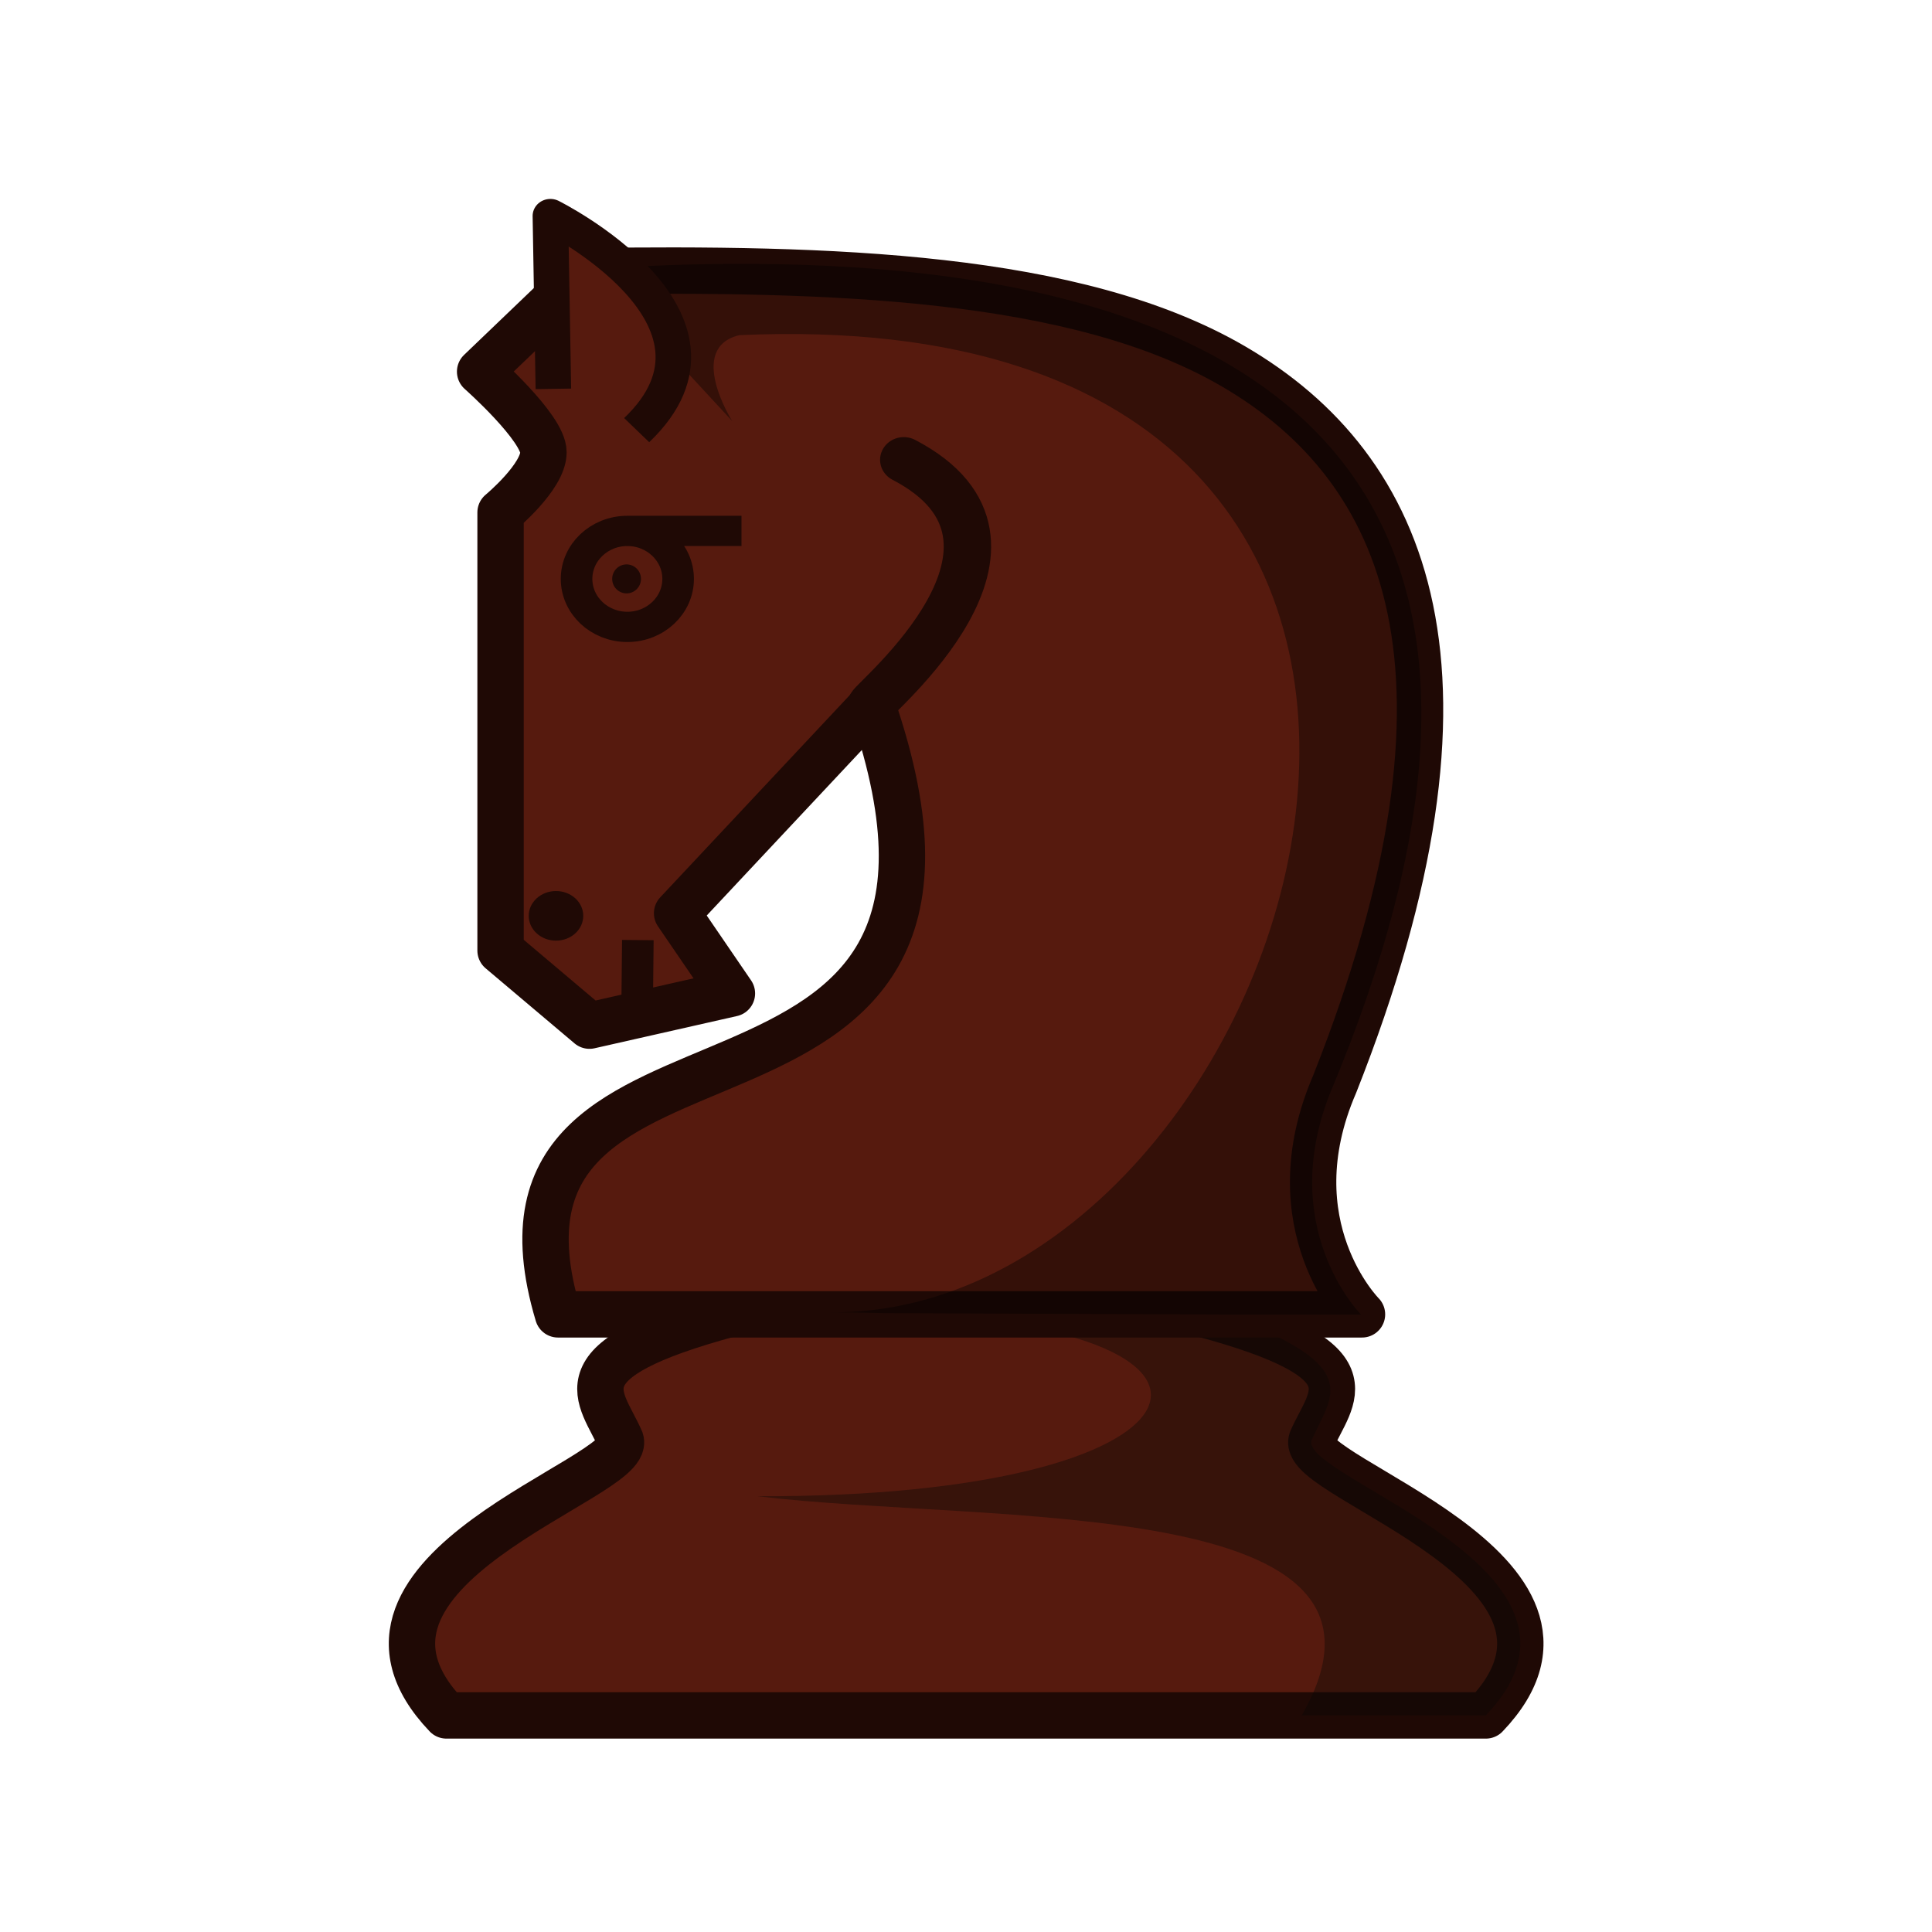
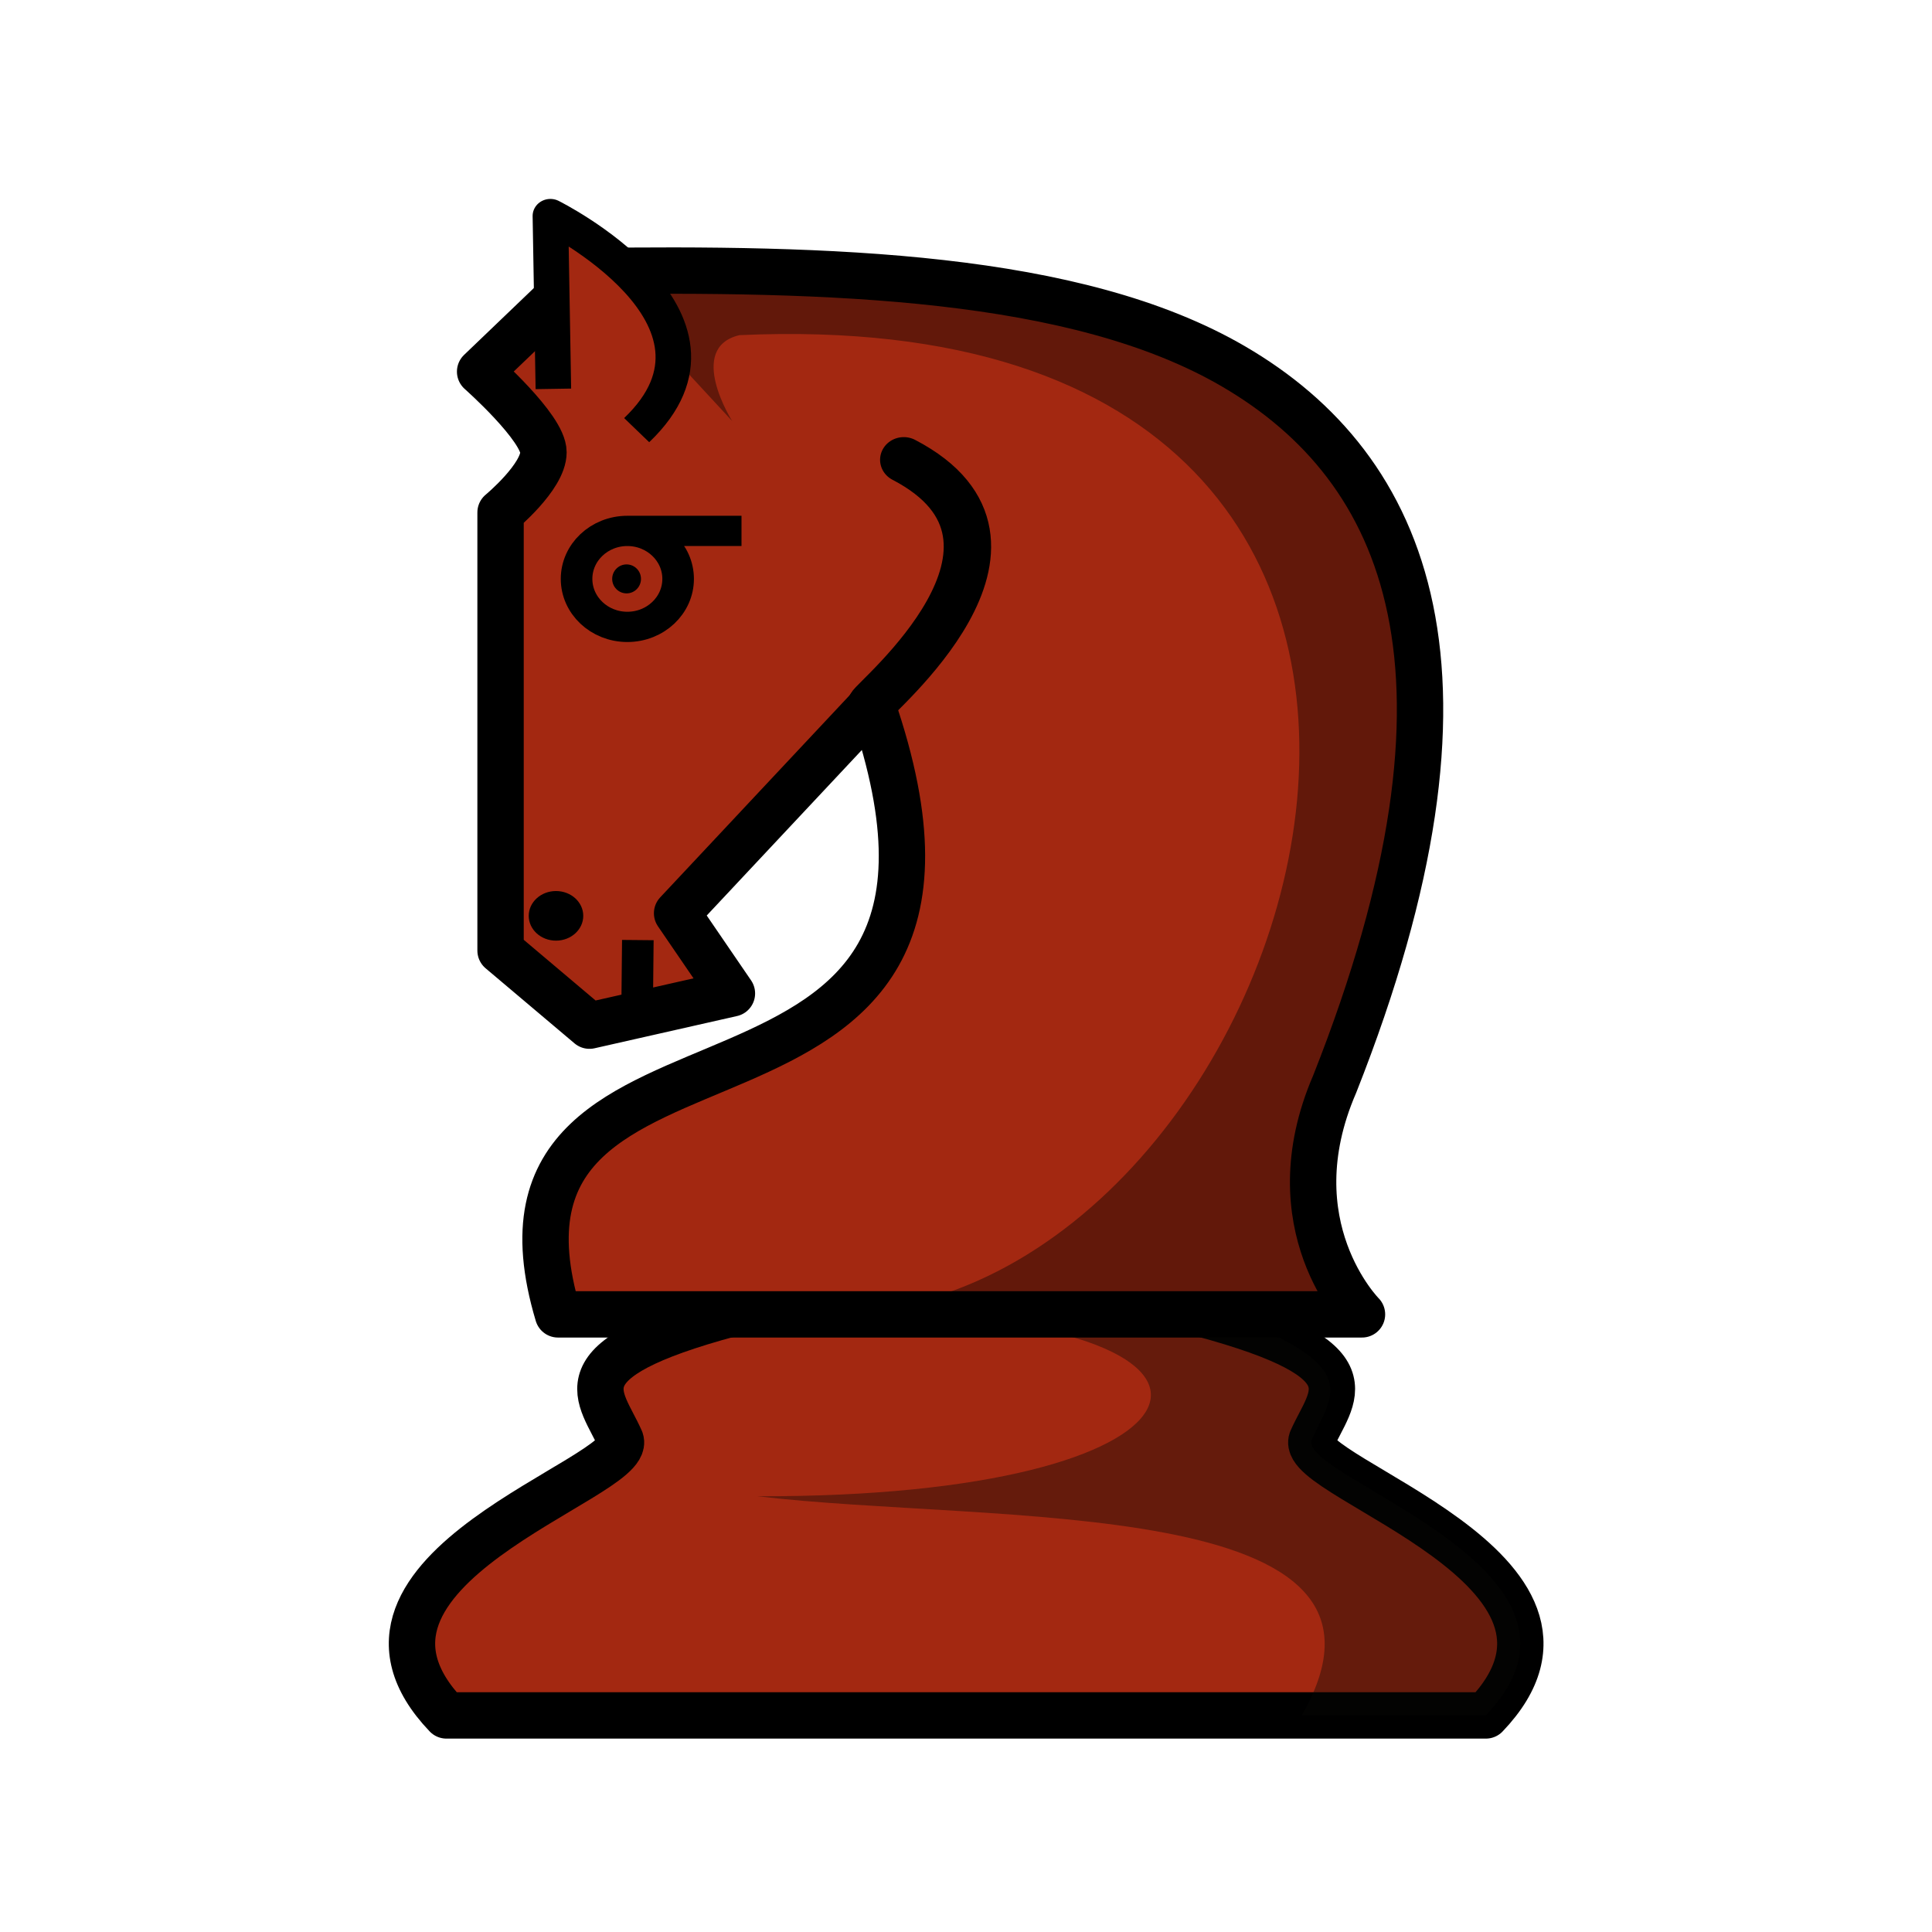
<svg xmlns="http://www.w3.org/2000/svg" width="50mm" height="50mm" clip-rule="evenodd" fill-rule="evenodd" image-rendering="optimizeQuality" shape-rendering="geometricPrecision" text-rendering="geometricPrecision" version="1.1" viewBox="0 0 50 50">
  <g transform="translate(362.93 -244.92)">
    <g transform="translate(-11.697 64.904)">
-       <path d="m-332.31 214.01c-4.548 1.223-3.372 2.11-2.861 3.278 0.335 0.981-8.099 3.364-4.508 7.123h26.9c3.591-3.759-4.843-6.142-4.508-7.123 0.511-1.168 1.688-2.055-2.861-3.278z" fill="#561a0e" stroke="#1f0905" stroke-linejoin="round" stroke-width="1.2" />
+       <path d="m-332.31 214.01c-4.548 1.223-3.372 2.11-2.861 3.278 0.335 0.981-8.099 3.364-4.508 7.123h26.9c3.591-3.759-4.843-6.142-4.508-7.123 0.511-1.168 1.688-2.055-2.861-3.278z" fill="#a32811" stroke="#000" stroke-linejoin="round" stroke-width="1.2" />
      <path d="m-327.94 214.03c9.842 0.322 8.399 4.743-3.688 4.709 6.068 0.727 17.39-0.087 14.085 5.671h4.763c3.591-3.759-4.842-6.142-4.508-7.123 0.503-1.151 1.407-1.893-2.173-3.218" fill="#070705" opacity=".4" />
    </g>
    <g transform="translate(-884.41 832.28)">
      <g transform="matrix(1.0439 0 0 1 -24.319 -.0382)" stroke-width=".979">
-         <path transform="matrix(.25345 0 0 .26458 870.51 -832.24)" d="m-1315 952.07s-0.428 0.011-1.035 0.16c-1.622 0.023-0.013 2.982-1.633 3.011l-7.095 6.797s6.197 5.477 6.197 7.887-4.197 5.887-4.197 5.887v42.855l8.697 7.344 13.934-3.152-5.363-7.844 19.07-20.348c16.235 47.064-40.882 25.641-30.719 59.584h78.643s-8.656-8.681-2.672-22.522c15.896-40.165 7.144-60.269-9.895-70.203-15.398-8.978-39.512-9.64-63.785-9.309-0.01-0.011-0.146-0.145-0.146-0.145z" fill="#561a0e" stroke="#1f0905" stroke-linejoin="round" stroke-width="4.535" />
-         <path d="m537.14-572.34a1.259 1.242 0 0 0 1.259 1.242 1.259 1.242 0 0 0 1.259-1.242 1.259 1.242 0 0 0-1.259-1.242 1.259 1.242 0 0 0-1.259 1.242zm4.089-1.242-2.83-1.1e-4" fill="none" stroke="#1f0905" stroke-linejoin="round" stroke-width=".783" style="paint-order:stroke fill markers" />
+         <path transform="matrix(.25345 0 0 .26458 870.51 -832.24)" d="m-1315 952.07s-0.428 0.011-1.035 0.16c-1.622 0.023-0.013 2.982-1.633 3.011l-7.095 6.797s6.197 5.477 6.197 7.887-4.197 5.887-4.197 5.887v42.855l8.697 7.344 13.934-3.152-5.363-7.844 19.07-20.348c16.235 47.064-40.882 25.641-30.719 59.584h78.643s-8.656-8.681-2.672-22.522c15.896-40.165 7.144-60.269-9.895-70.203-15.398-8.978-39.512-9.64-63.785-9.309-0.01-0.011-0.146-0.145-0.146-0.145z" fill="#a32811" stroke="#000" stroke-linejoin="round" stroke-width="4.535" />
+         <path d="m537.14-572.34a1.259 1.242 0 0 0 1.259 1.242 1.259 1.242 0 0 0 1.259-1.242 1.259 1.242 0 0 0-1.259-1.242 1.259 1.242 0 0 0-1.259 1.242zm4.089-1.242-2.83-1.1e-4" fill="none" stroke="#000" stroke-linejoin="round" stroke-width=".783" style="paint-order:stroke fill markers" />
        <g>
-           <ellipse transform="scale(-1,1)" cx="-536.63" cy="-563.62" rx=".676" ry=".642" fill="#1f0905" style="paint-order:stroke fill markers" />
-           <ellipse transform="scale(-1,1)" cx="-538.38" cy="-572.34" rx=".357" ry=".375" fill="#1f0905" style="paint-order:stroke fill markers" />
+           <ellipse transform="scale(-1,1)" cx="-536.63" cy="-563.62" rx=".676" ry=".642" style="paint-order:stroke fill markers" />
+           <ellipse transform="scale(-1,1)" cx="-538.38" cy="-572.34" rx=".357" ry=".375" style="paint-order:stroke fill markers" />
          <path d="m553.8-553.3h-3e-3 2.792s-2.195-2.297-0.678-5.959c5.997-15.142-0.949-21.142-14.352-21.233v-2.4e-4c-1.386-0.01-2.841 0.044-4.357 0.158 0.035 0.038 1.287 1.13 1.598 1.553 0.036-3e-3 0.07-5e-3 0.106-7e-3l2.092 2.363s-1.148-1.892 0.179-2.223c21.969-1.037 14.095 25.524 2.165 25.289 0.498 0 0.973 7e-3 1.426 0.021" opacity=".4" />
-           <path d="m538.63-576.19c2.924-2.909-2.139-5.543-2.139-5.543l0.074 4.475" fill="#561a0e" stroke="#1f0905" stroke-linejoin="round" stroke-width=".881" />
        </g>
-         <path d="m544.44-569.07c0.035-0.167 4.772-4.198 0.812-6.352" clip-rule="evenodd" fill="none" image-rendering="optimizeQuality" shape-rendering="geometricPrecision" stroke="#1f0905" stroke-linecap="round" stroke-linejoin="round" stroke-width="1.175" />
-         <path d="m538.64-561.06 0.019-1.933" clip-rule="evenodd" fill="#f6f1a7" fill-rule="evenodd" image-rendering="optimizeQuality" shape-rendering="geometricPrecision" stroke="#1f0905" stroke-linejoin="round" stroke-width=".783" />
+         <g stroke="#000" stroke-linejoin="round">
+           <path d="m538.63-576.19c2.924-2.909-2.139-5.543-2.139-5.543l0.074 4.475" fill="#a32811" stroke-width=".881" />
+           <path d="m544.44-569.07c0.035-0.167 4.772-4.198 0.812-6.352" clip-rule="evenodd" fill="none" image-rendering="optimizeQuality" shape-rendering="geometricPrecision" stroke-linecap="round" stroke-width="1.175" />
+           <path d="m538.64-561.06 0.019-1.933" clip-rule="evenodd" fill="#f6f1a7" fill-rule="evenodd" image-rendering="optimizeQuality" shape-rendering="geometricPrecision" stroke-width=".783" />
+         </g>
      </g>
    </g>
  </g>
</svg>
